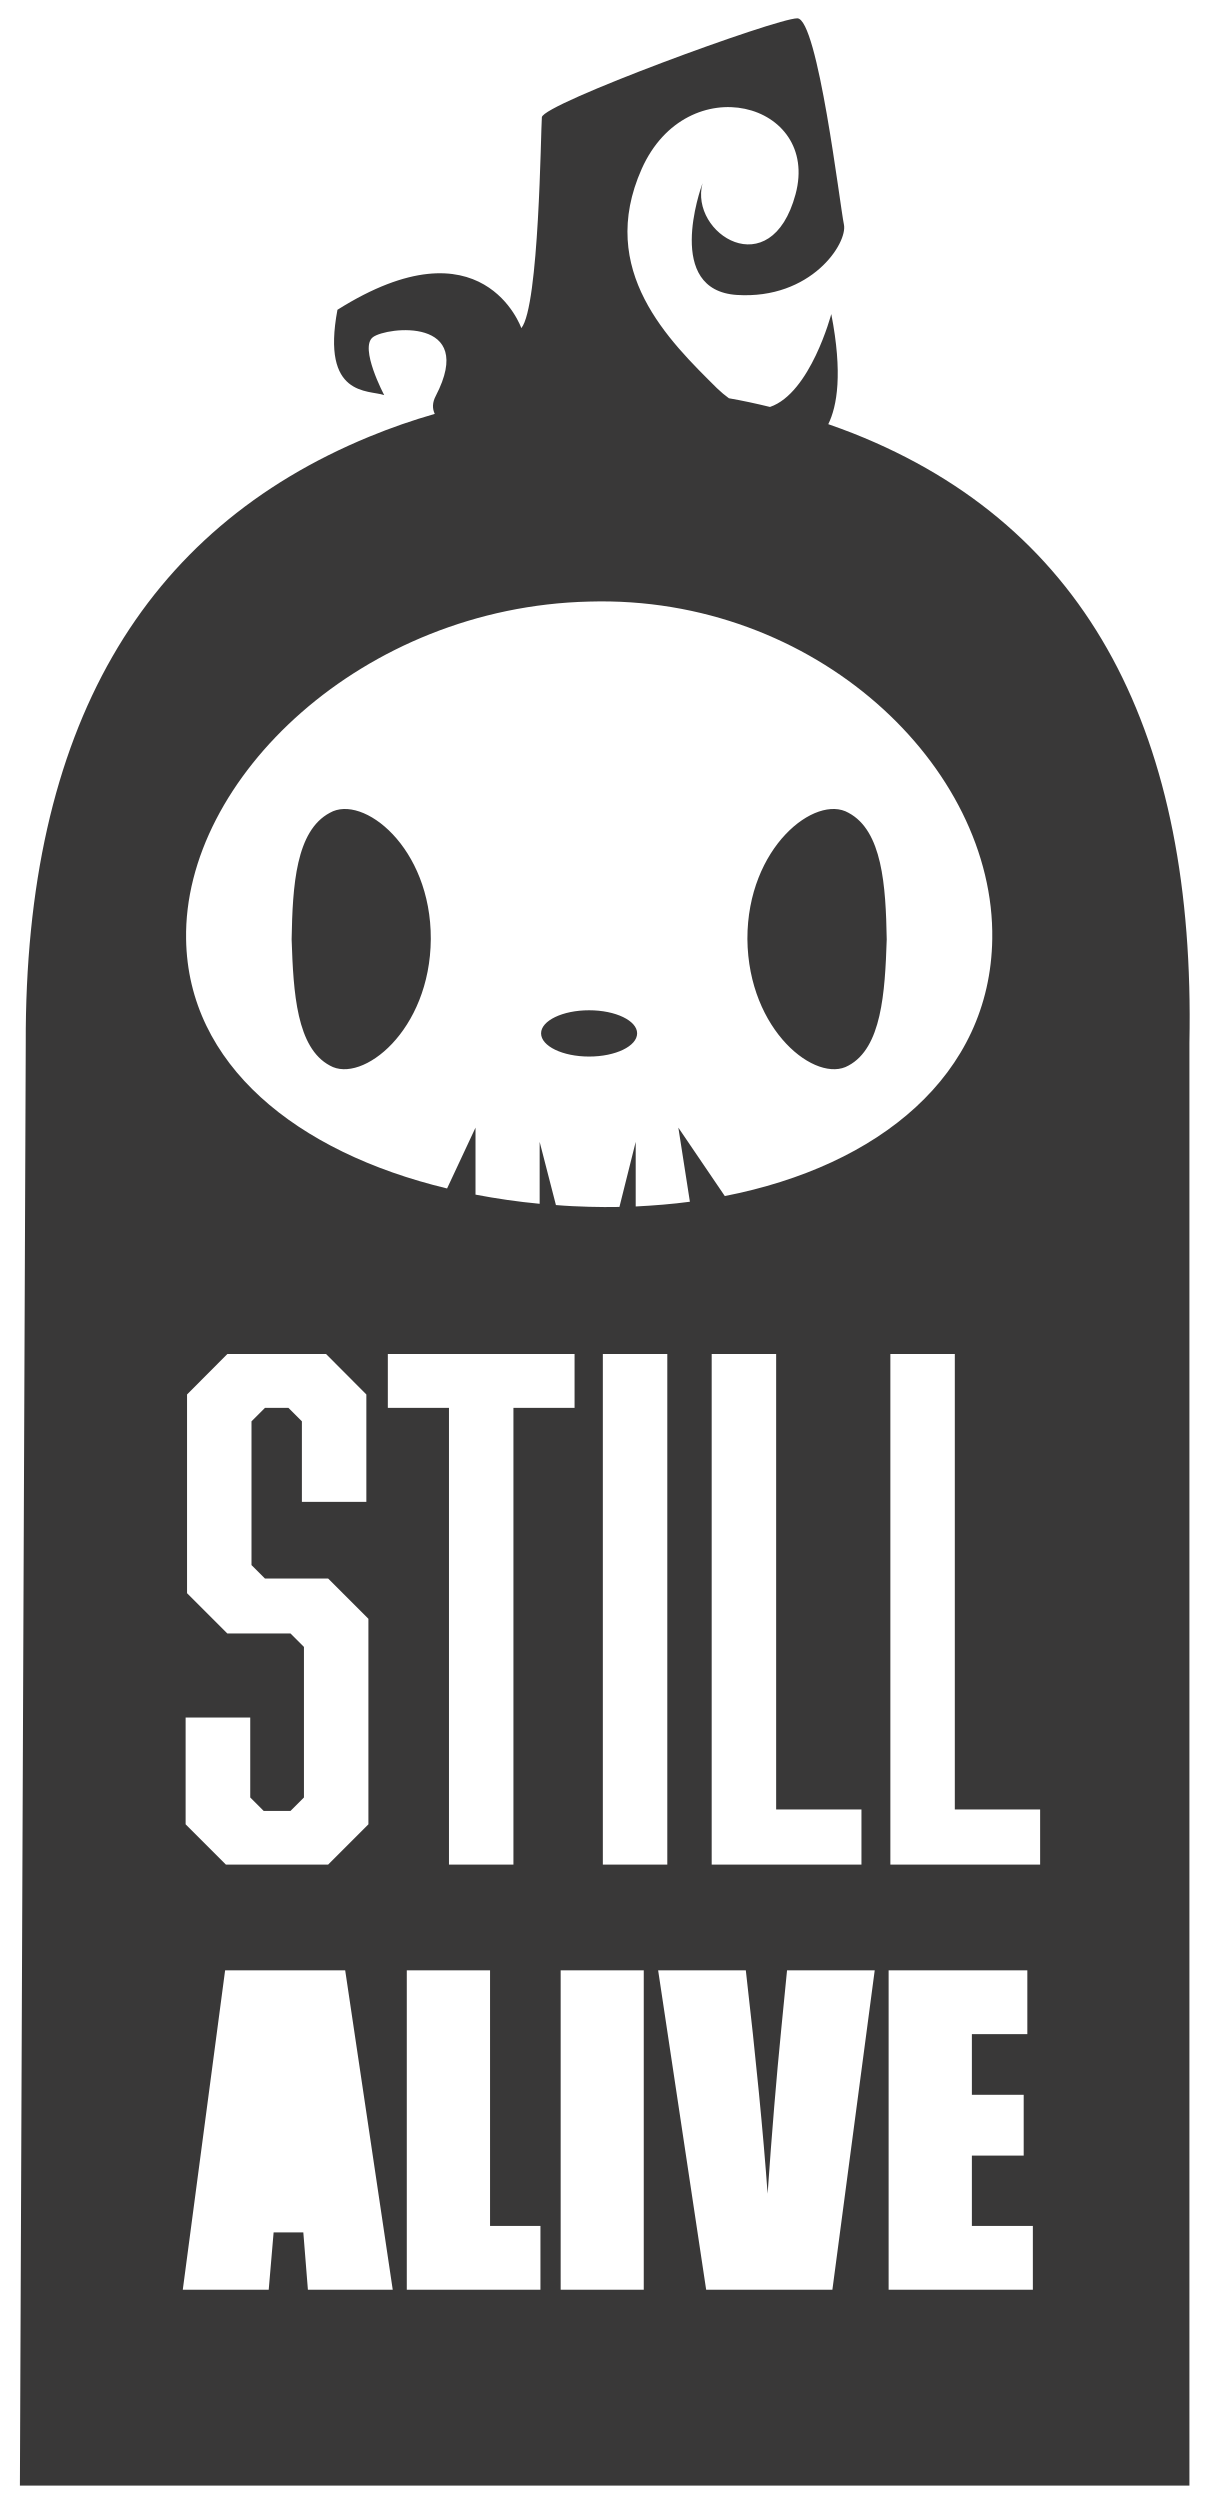
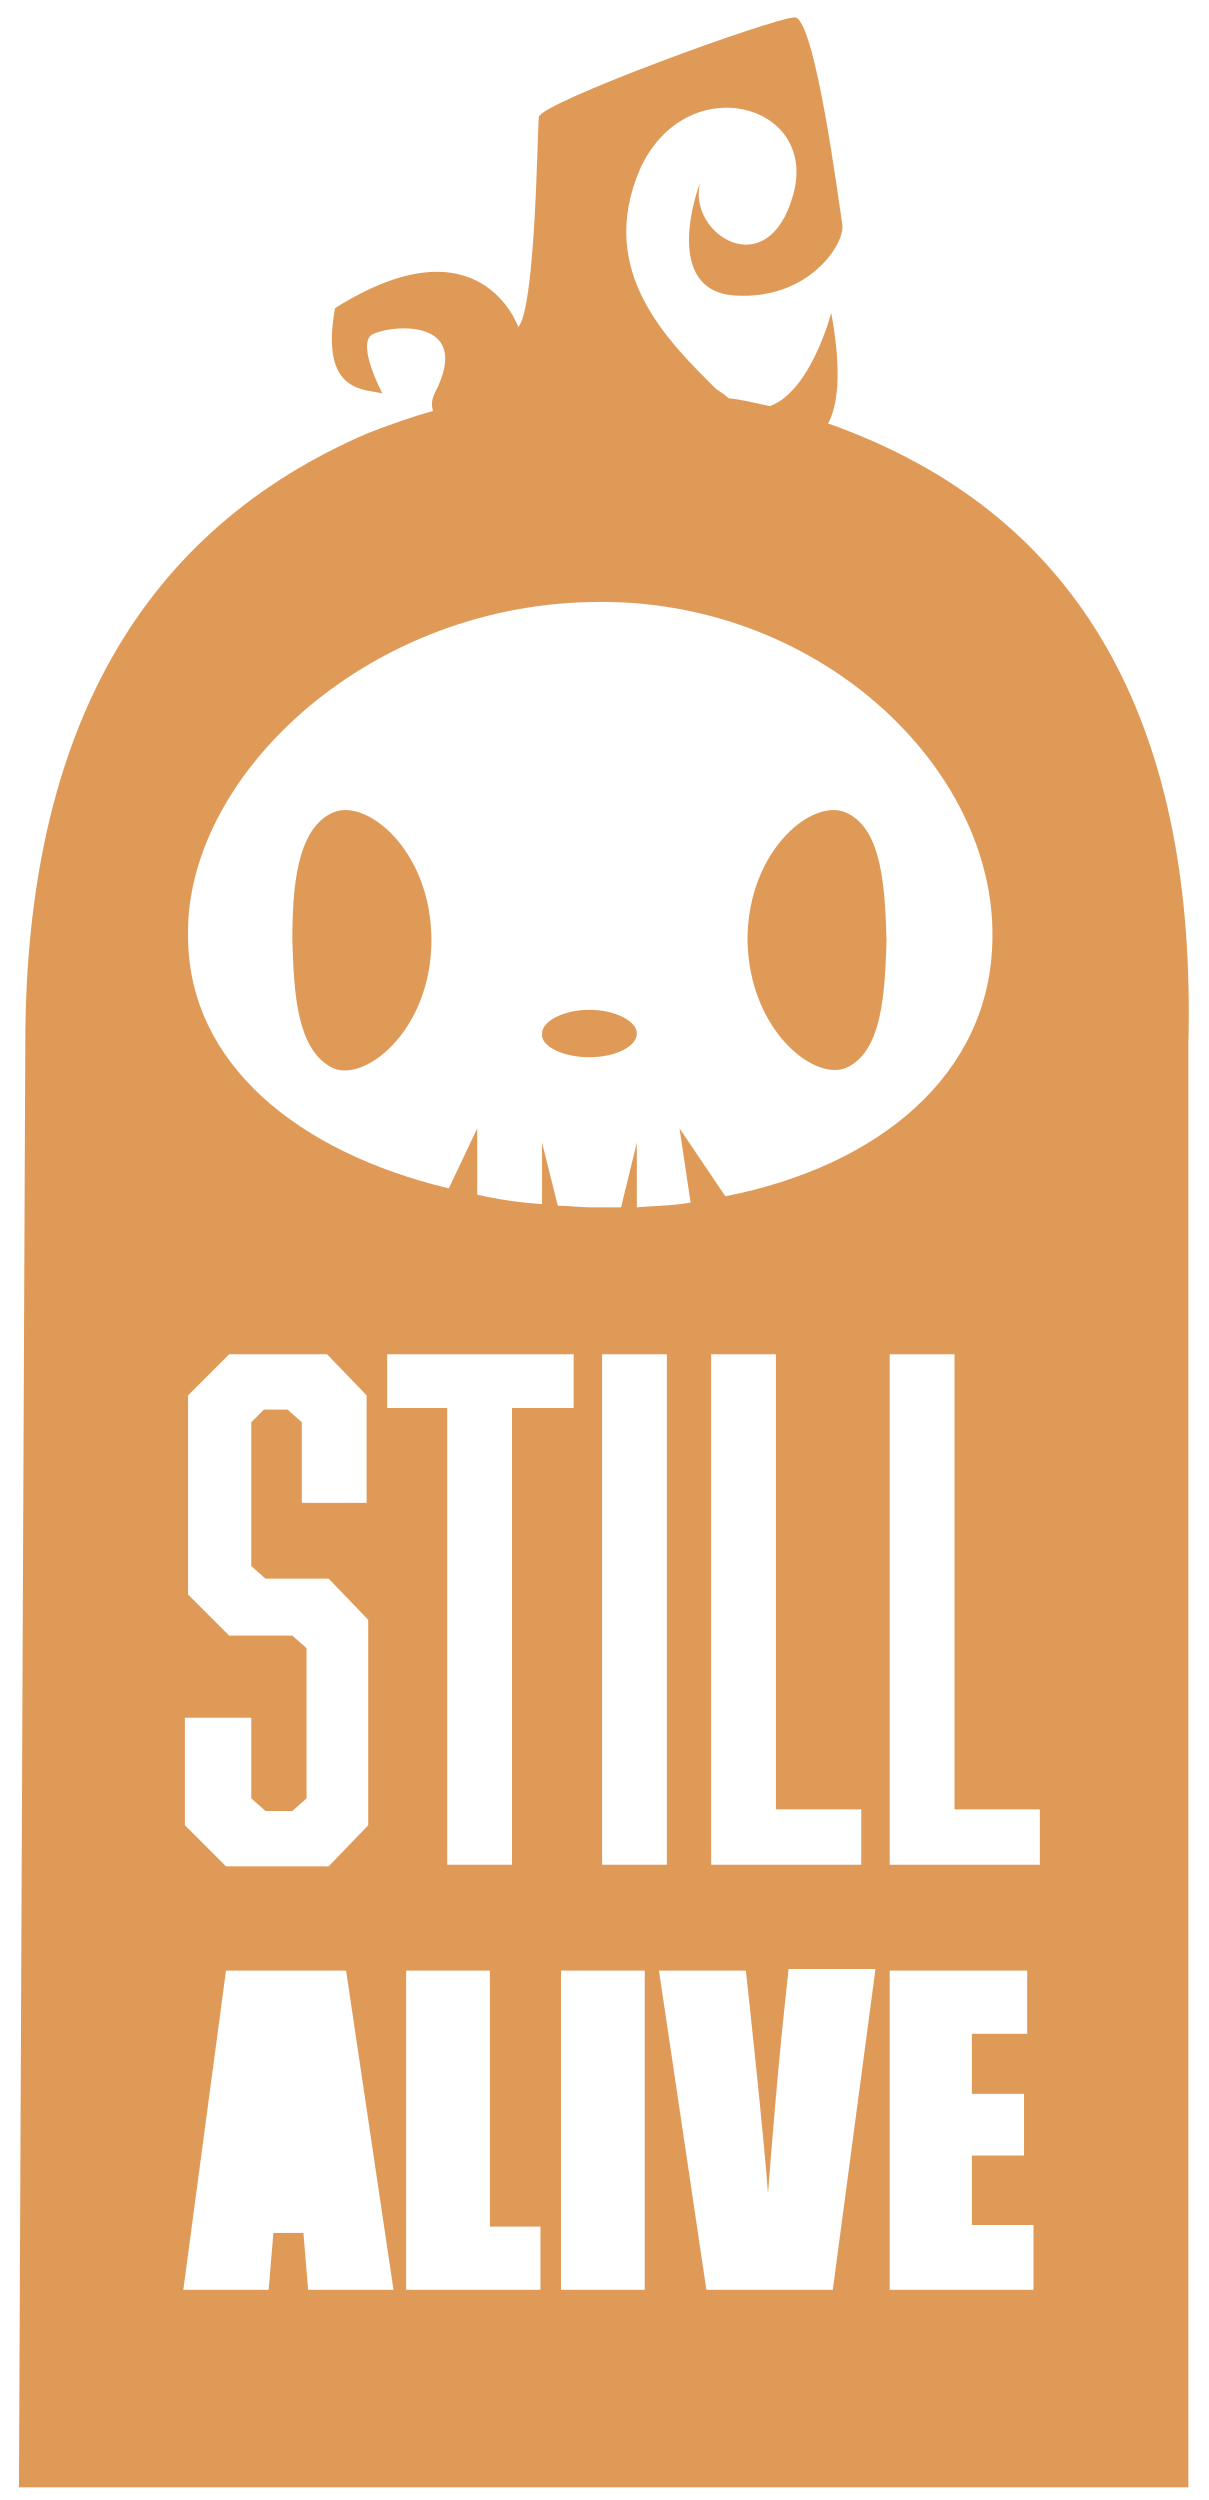
- <svg xmlns="http://www.w3.org/2000/svg" version="1.1" id="Layer_1" x="0px" y="0px" viewBox="0 0 76.46 158.25" style="enable-background:new 0 0 76.46 158.25;" xml:space="preserve">
+ <svg xmlns="http://www.w3.org/2000/svg" version="1.1" id="Layer_1" x="0px" y="0px" viewBox="0 0 76.5 158.2" style="enable-background:new 0 0 76.5 158.2;" xml:space="preserve">
  <style type="text/css">
- 	.st0{fill:#393838;}
+ 	.st0{fill:#E09A58;}
</style>
-   <path class="st0" d="M54,27.43c-0.52-0.21-1.04-0.39-1.57-0.58c0.56-1.14,0.92-3.21,0.19-6.97c0,0-1.32,5.01-3.88,5.88  c-0.86-0.21-1.73-0.4-2.6-0.55c-0.25-0.18-0.5-0.39-0.76-0.64c-3-2.98-7.63-7.43-4.76-13.88c2.88-6.45,11.3-4.22,9.74,1.6  c-1.56,5.8-6.74,2.5-5.89-0.69c-0.15,0.41-2.39,6.77,2.17,7.07c4.71,0.3,7.03-3.28,6.78-4.46c-0.25-1.18-1.65-13.04-2.95-13.05  c-1.34,0-16.09,5.41-16.17,6.26C34.23,8.27,34.13,19.4,33,20.77c0,0-2.42-6.97-11.64-1.16c-1.04,5.55,1.98,5.06,2.96,5.4  c0,0-1.6-3.01-0.71-3.67c0.88-0.65,6.57-1.3,3.98,3.71c-0.23,0.43-0.23,0.81-0.07,1.15c-1.4,0.4-2.78,0.88-4.14,1.44  C9.08,33.53,1.56,46.07,1.63,66.05l-0.37,91.29h74.03V66.01C75.68,46.61,69.01,33.37,54,27.43z M37.29,38.08  c14.34-0.42,25.69,10.46,25.52,21.36c-0.13,8.61-7.15,14.36-16.93,16.27l-2.94-4.33l0.73,4.69c-1.12,0.15-2.26,0.24-3.43,0.3v-4.09  l-1.03,4.12c-0.63,0.01-1.27,0.01-1.92-0.01c-0.71-0.02-1.41-0.05-2.1-0.11l-1.03-4v3.92c-1.39-0.13-2.75-0.33-4.06-0.58v-4.24  l-1.8,3.85c-9.57-2.3-16.4-7.86-16.52-15.78C11.6,49.3,22.96,38.42,37.29,38.08z M54.53,114.54v3.49h-9.48V85.71h4.08v28.83H54.53z   M42.24,85.71v32.32h-4.08V85.71H42.24z M24.55,89.12v-3.41h11.82v3.41H32.5v28.91h-4.08V89.12H24.55z M11.75,108.72h4.09v5.06  l0.85,0.85h1.7l0.85-0.85v-9.53l-0.85-0.85h-4l-2.55-2.55V88.27l2.55-2.56h6.25l2.55,2.56v6.8h-4.08v-5.1l-0.85-0.85h-1.49  l-0.85,0.85v9.1l0.85,0.85h4l2.55,2.55v13.01l-2.55,2.55H14.3l-2.55-2.55V108.72z M19.49,144.94l-0.29-3.63h-1.88l-0.31,3.63h-5.44  l2.68-20.22h7.6l3.01,20.22H19.49z M34.21,144.94h-8.46v-20.22h5.27v16.18h3.19V144.94z M40.75,144.94h-5.26v-20.22h5.26V144.94z   M52.69,144.94H44.7l-3.04-20.22h5.55c0.64,5.57,1.1,10.28,1.38,14.14c0.27-3.9,0.56-7.36,0.86-10.38l0.37-3.76h5.55L52.69,144.94z   M65.38,144.94h-9.13v-20.22h8.78v4.04h-3.51v3.84h3.28v3.85h-3.28v4.45h3.86V144.94z M65.84,118.03h-9.48V85.71h4.08v28.83h5.4  V118.03z M53.71,67.45c2.09-1.12,2.31-4.59,2.42-7.99c-0.06-3.41-0.28-6.87-2.42-8.01c-2.08-1.2-6.41,2.17-6.4,7.99  C47.36,65.26,51.68,68.62,53.71,67.45z M37.29,66.88c1.68,0,3.04-0.66,3.04-1.47c0-0.8-1.36-1.46-3.04-1.46s-3.04,0.66-3.04,1.46  C34.25,66.22,35.61,66.88,37.29,66.88z M20.88,67.45c2.03,1.17,6.35-2.19,6.39-8.01c0.02-5.82-4.31-9.19-6.39-7.99  c-2.15,1.14-2.36,4.6-2.42,8.01C18.57,62.86,18.78,66.33,20.88,67.45z" />
+   <path class="st0" d="M54,27.4c-0.5-0.2-1-0.4-1.6-0.6c0.6-1.1,0.9-3.2,0.2-7c0,0-1.3,5-3.9,5.9c-0.9-0.2-1.7-0.4-2.6-0.5  c-0.2-0.2-0.5-0.4-0.8-0.6c-3-3-7.6-7.4-4.8-13.9c2.9-6.4,11.3-4.2,9.7,1.6c-1.6,5.8-6.7,2.5-5.9-0.7c-0.2,0.4-2.4,6.8,2.2,7.1  c4.7,0.3,7-3.3,6.8-4.5s-1.7-13-3-13.1c-1.3,0-16.1,5.4-16.2,6.3c-0.1,0.8-0.2,12-1.3,13.3c0,0-2.4-7-11.6-1.2c-1,5.5,2,5.1,3,5.4  c0,0-1.6-3-0.7-3.7c0.9-0.6,6.6-1.3,4,3.7c-0.2,0.4-0.2,0.8-0.1,1.1c-1.4,0.4-2.8,0.9-4.1,1.4C9.1,33.5,1.6,46.1,1.6,66.1l-0.4,91.3  h74V66C75.7,46.6,69,33.4,54,27.4z M37.3,38.1C51.6,37.7,63,48.5,62.8,59.4c-0.1,8.6-7.2,14.4-16.9,16.3l-2.9-4.3l0.7,4.7  c-1.1,0.2-2.3,0.2-3.4,0.3v-4.1l-1,4.1c-0.6,0-1.3,0-1.9,0c-0.7,0-1.4-0.1-2.1-0.1l-1-4v3.9c-1.4-0.1-2.8-0.3-4.1-0.6v-4.2l-1.8,3.8  c-9.6-2.3-16.4-7.9-16.5-15.8C11.6,49.3,23,38.4,37.3,38.1z M54.5,114.5v3.5H45V85.7h4.1v28.8H54.5z M42.2,85.7V118h-4.1V85.7H42.2z   M24.5,89.1v-3.4h11.8v3.4h-3.9V118h-4.1V89.1H24.5z M11.8,108.7h4.1v5.1l0.9,0.8h1.7l0.9-0.8v-9.5l-0.9-0.8h-4l-2.6-2.6V88.3  l2.6-2.6h6.2l2.5,2.6v6.8h-4.1V90l-0.9-0.8h-1.5L15.9,90v9.1l0.9,0.8h4l2.5,2.6v13l-2.5,2.6h-6.5l-2.6-2.6V108.7z M19.5,144.9  l-0.3-3.6h-1.9l-0.3,3.6h-5.4l2.7-20.2h7.6l3,20.2H19.5z M34.2,144.9h-8.5v-20.2H31v16.2h3.2V144.9z M40.8,144.9h-5.3v-20.2h5.3  V144.9z M52.7,144.9h-8l-3-20.2h5.5c0.6,5.6,1.1,10.3,1.4,14.1c0.3-3.9,0.6-7.4,0.9-10.4l0.4-3.8h5.5L52.7,144.9z M65.4,144.9h-9.1  v-20.2H65v4h-3.5v3.8h3.3v3.9h-3.3v4.4h3.9C65.4,140.9,65.4,144.9,65.4,144.9z M65.8,118h-9.5V85.7h4.1v28.8h5.4V118z M53.7,67.5  c2.1-1.1,2.3-4.6,2.4-8c-0.1-3.4-0.3-6.9-2.4-8c-2.1-1.2-6.4,2.2-6.4,8C47.4,65.3,51.7,68.6,53.7,67.5z M37.3,66.9  c1.7,0,3-0.7,3-1.5c0-0.8-1.4-1.5-3-1.5s-3,0.7-3,1.5C34.2,66.2,35.6,66.9,37.3,66.9z M20.9,67.5c2,1.2,6.4-2.2,6.4-8  c0-5.8-4.3-9.2-6.4-8c-2.1,1.1-2.4,4.6-2.4,8C18.6,62.9,18.8,66.3,20.9,67.5z" />
</svg>
